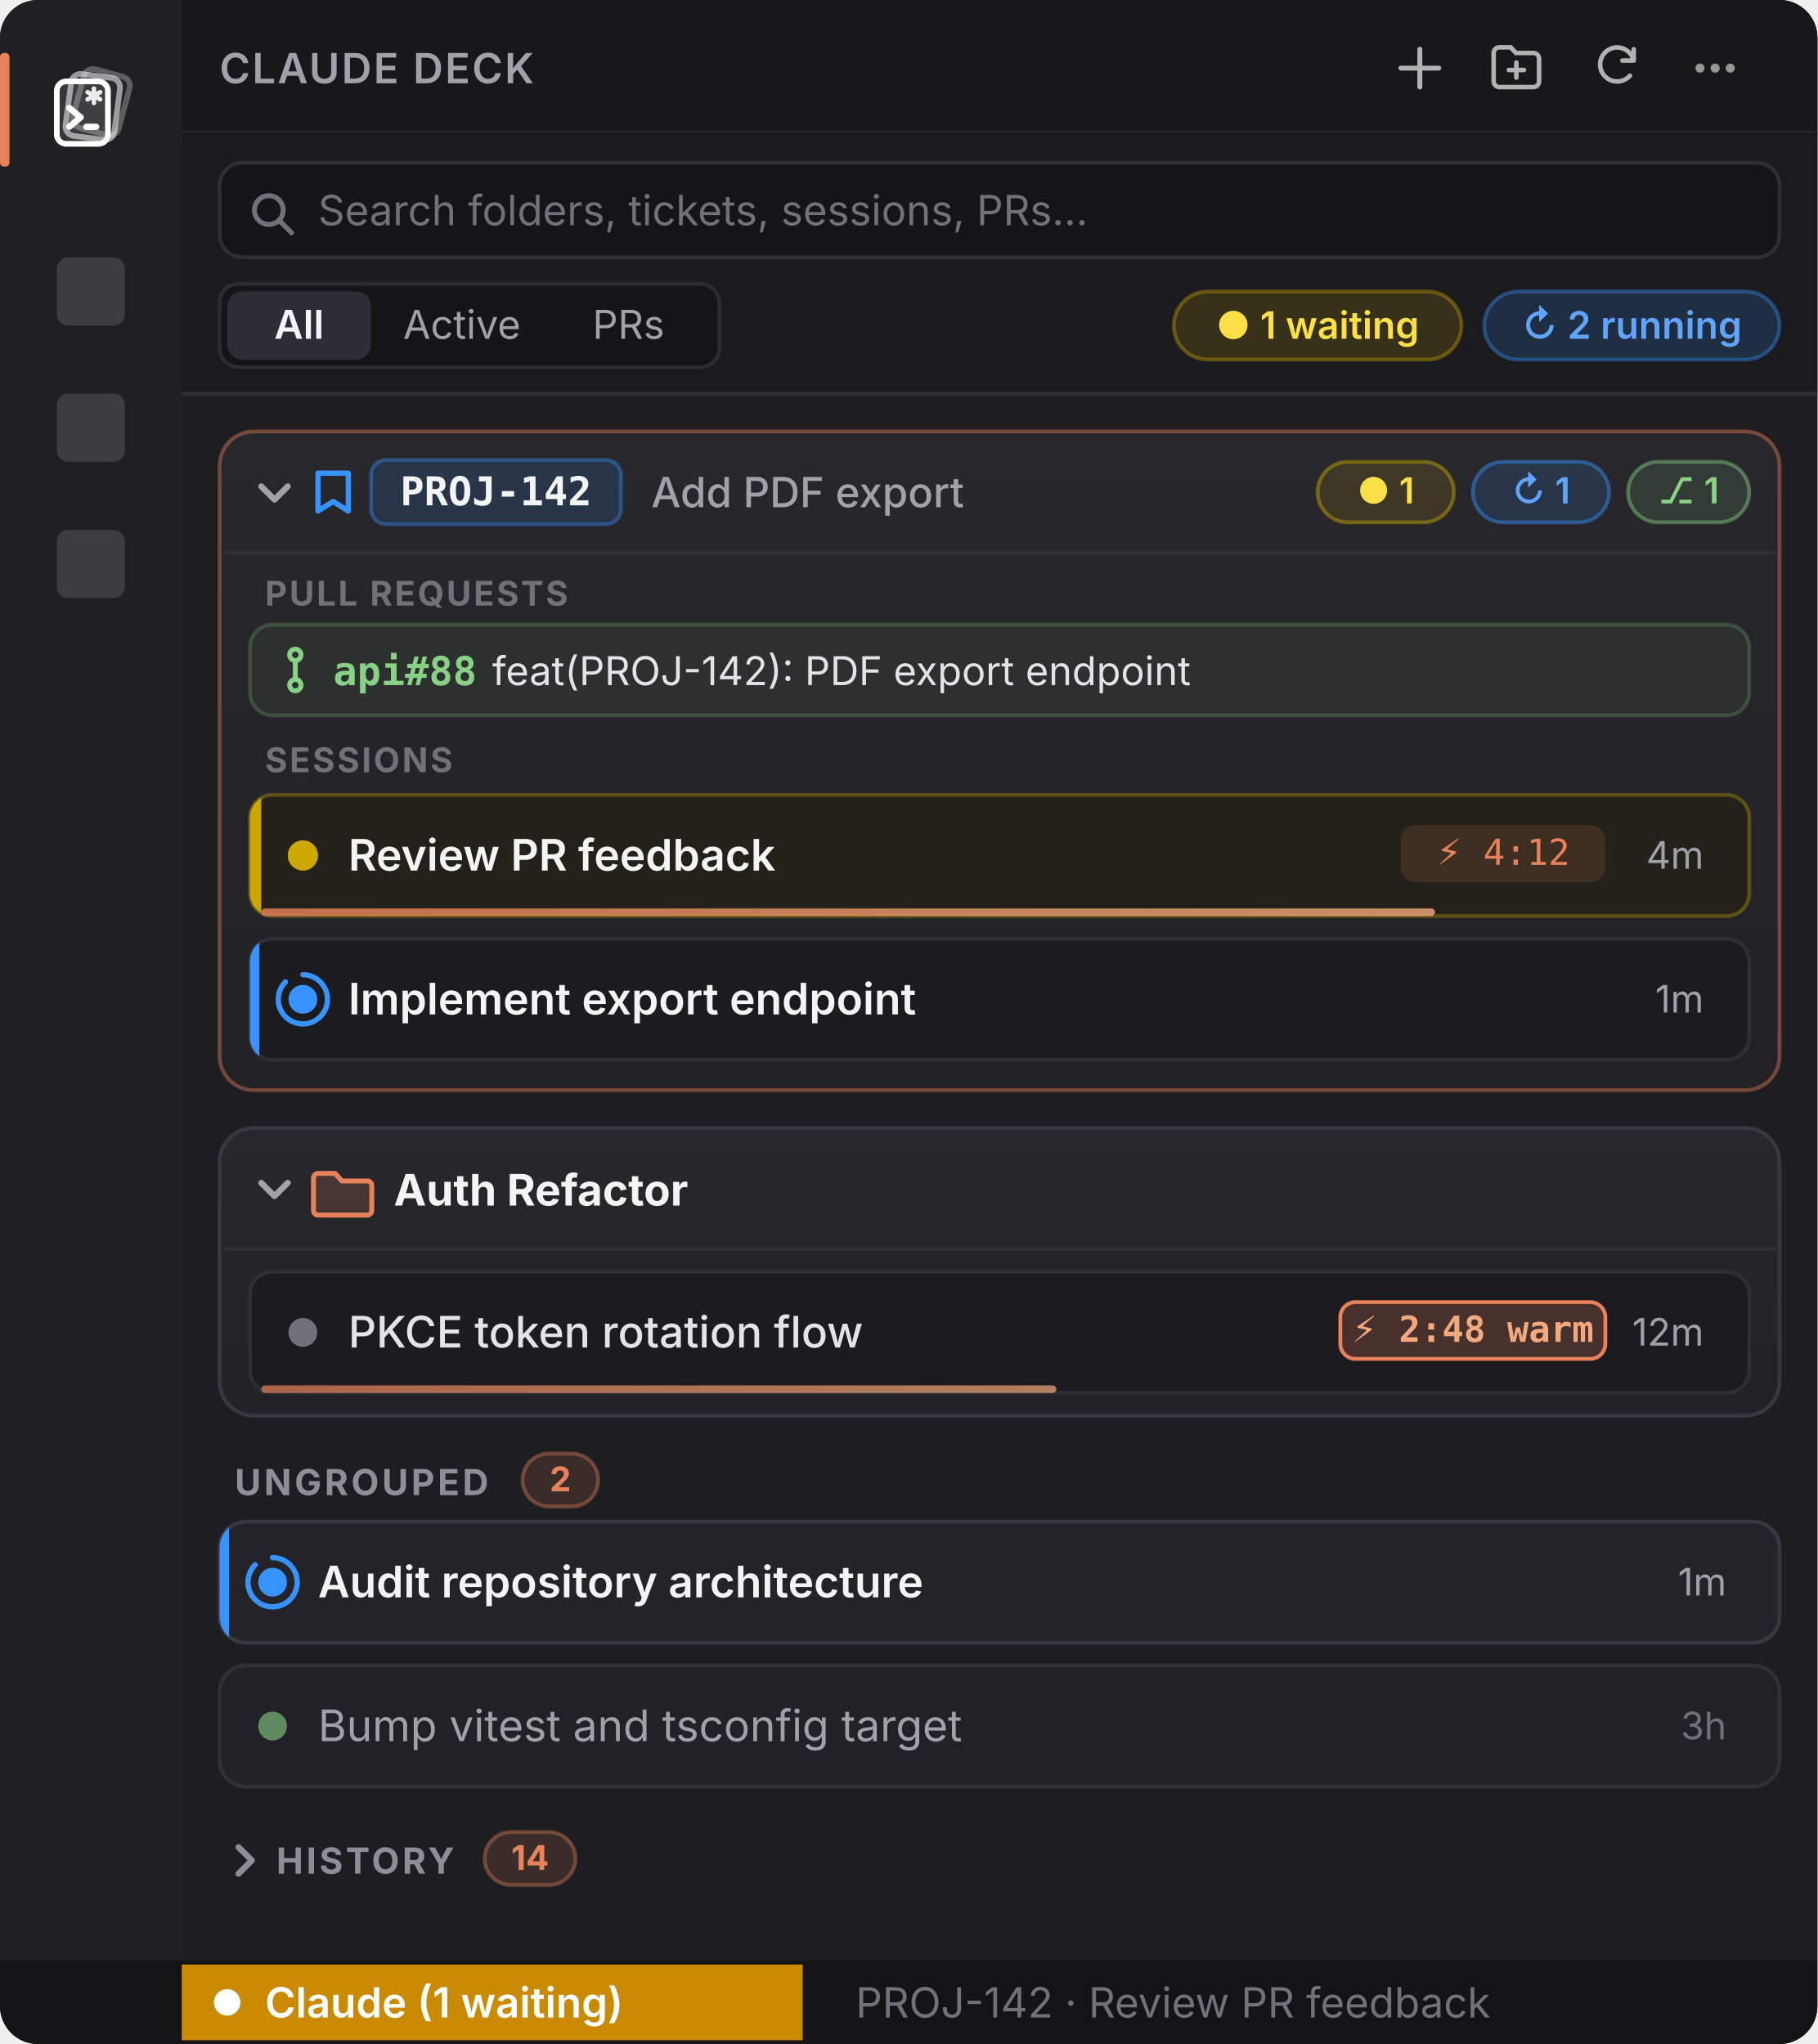
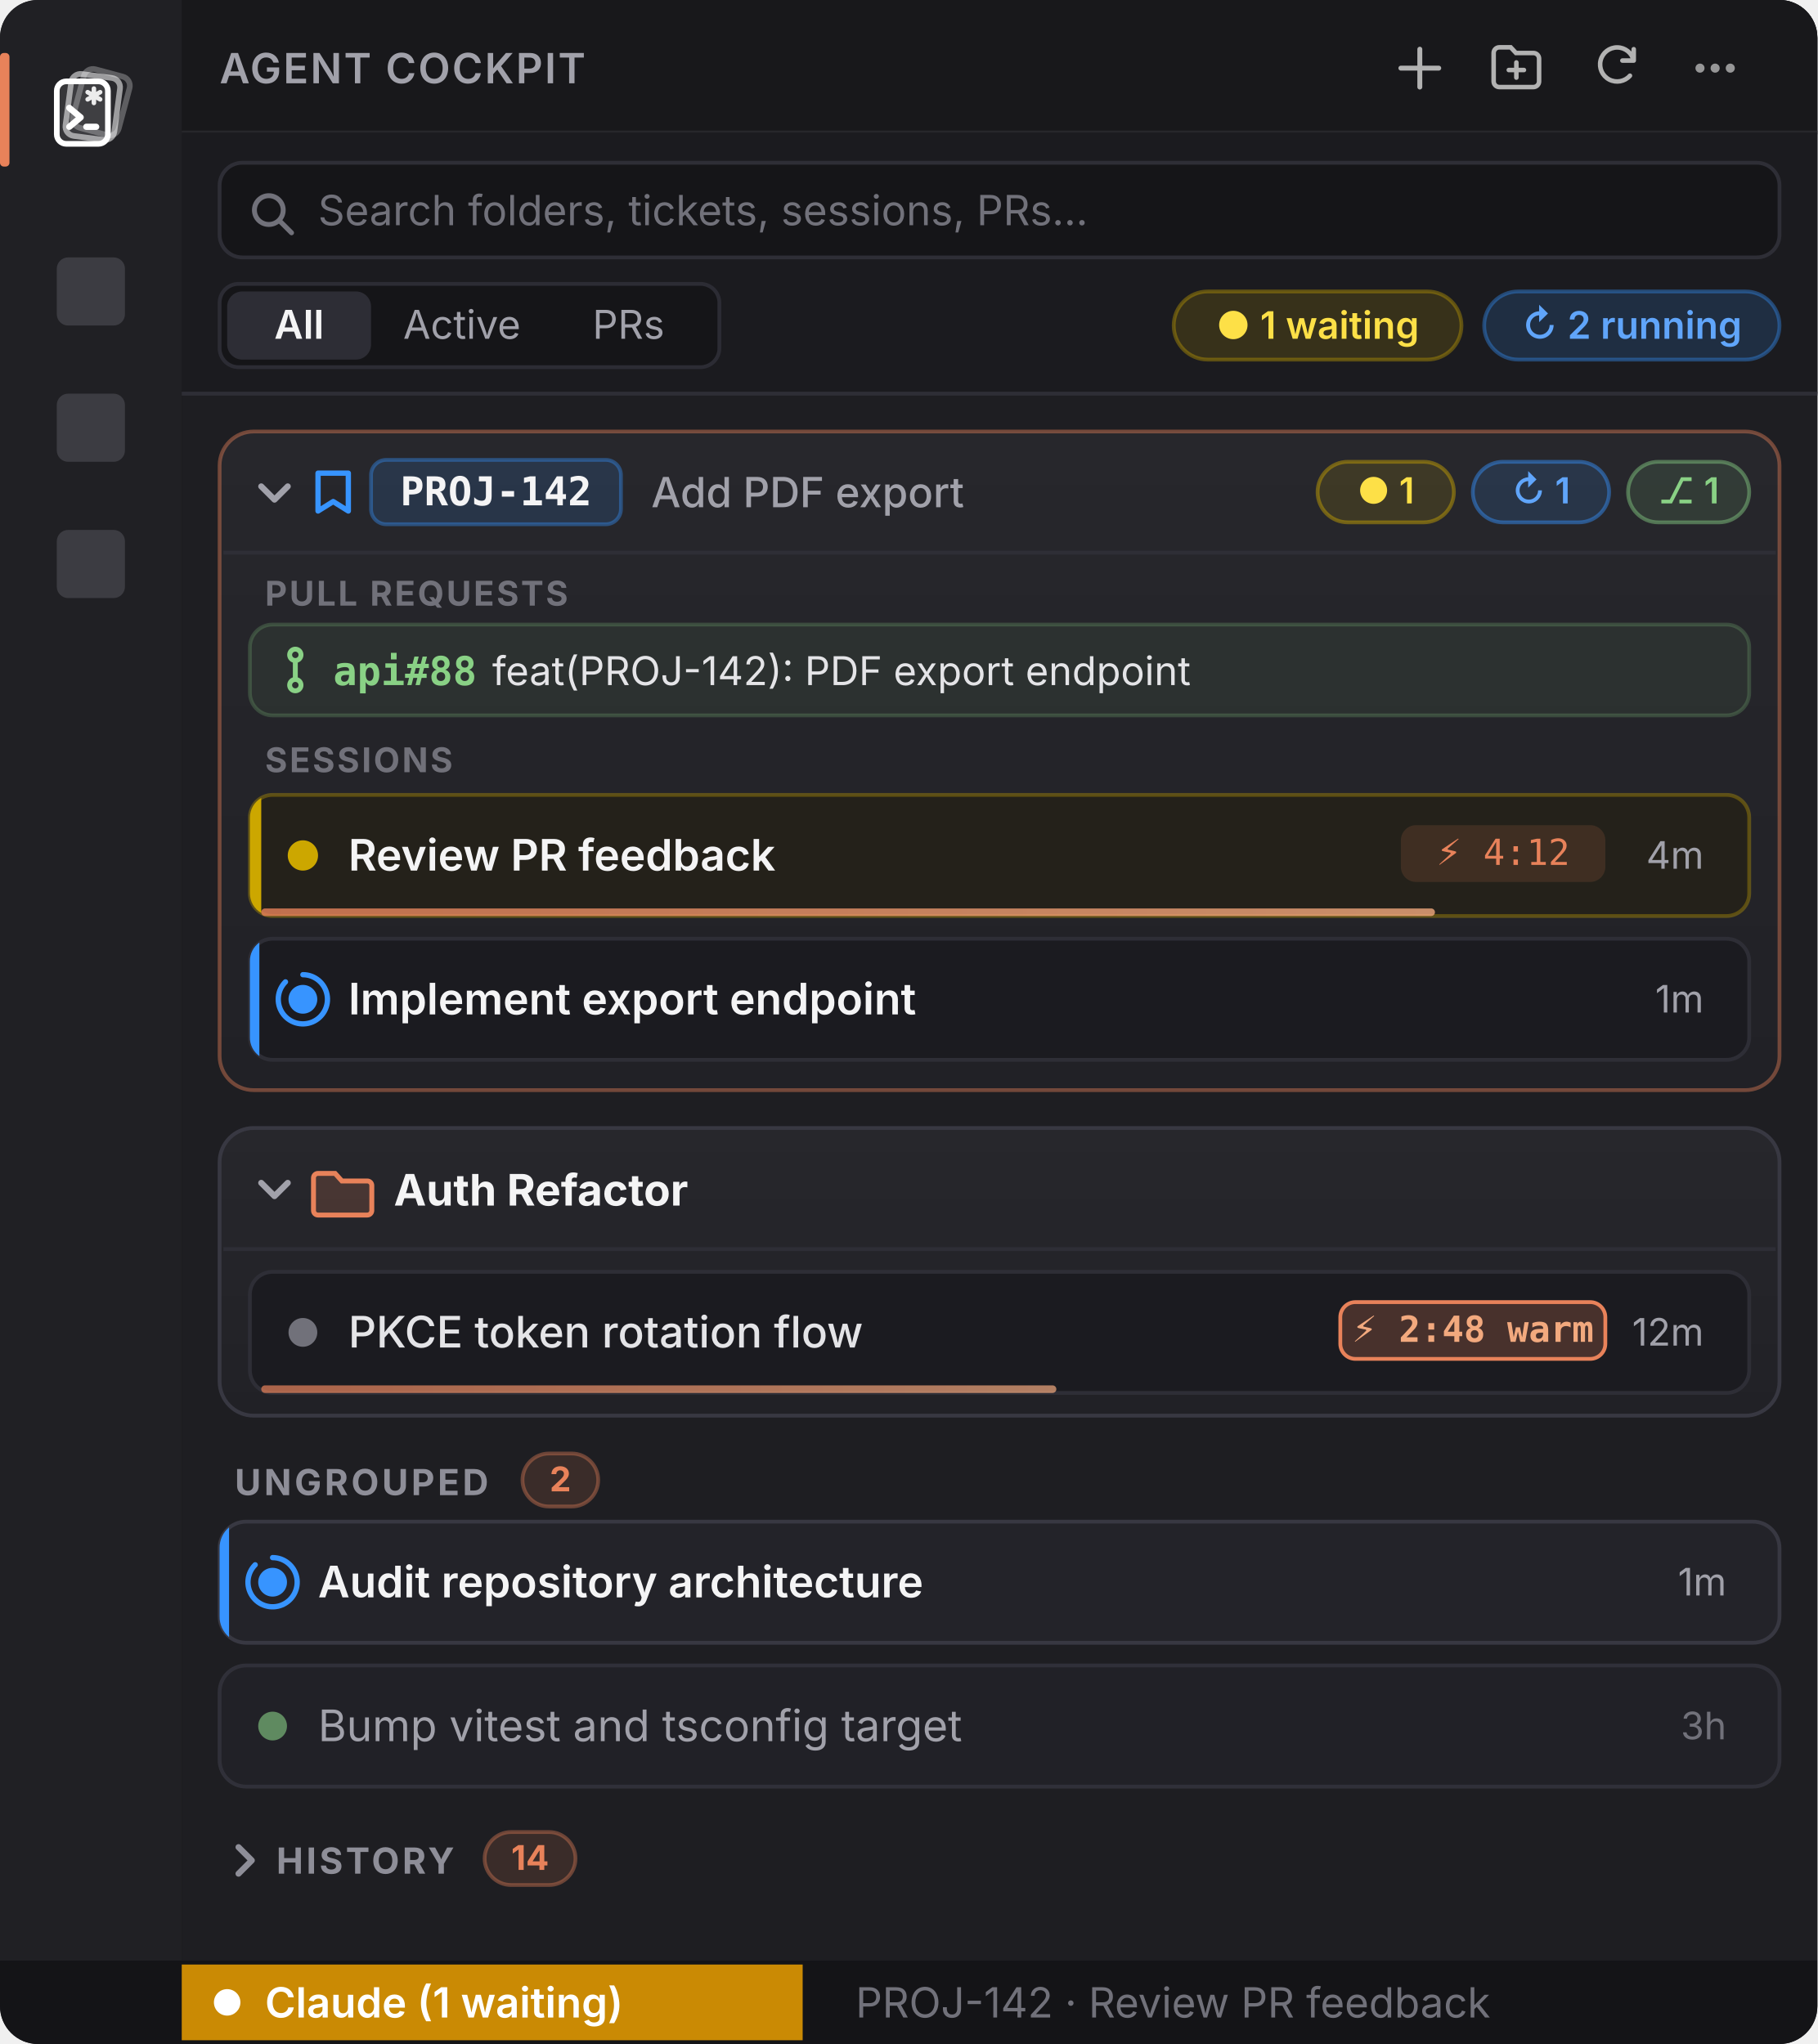
<svg xmlns="http://www.w3.org/2000/svg" width="480" height="540" viewBox="0 0 480 540" font-family="-apple-system, BlinkMacSystemFont, 'Segoe UI', Inter, Helvetica, Arial, sans-serif" font-size="12">
  <defs>
    <clipPath id="frame">
      <rect width="480" height="540" rx="10" />
    </clipPath>
    <linearGradient id="cardGrad" x1="0" y1="0" x2="0" y2="1">
      <stop offset="0%" stop-color="#27272c" />
      <stop offset="100%" stop-color="#212126" />
    </linearGradient>
    <linearGradient id="brandGrad" x1="0" y1="0" x2="1" y2="1">
      <stop offset="0%" stop-color="#e8825a" />
      <stop offset="100%" stop-color="#c96442" />
    </linearGradient>
    <linearGradient id="cacheGrad" x1="0" y1="0" x2="1" y2="0">
      <stop offset="0%" stop-color="#e8825a" />
      <stop offset="100%" stop-color="#f2a97e" />
    </linearGradient>
  </defs>
  <g clip-path="url(#frame)">
    <rect width="480" height="540" fill="#18181b" />
    <rect width="48" height="518" fill="#202024" />
    <rect x="0" y="14" width="2.5" height="30" rx="1" fill="#e8825a" />
    <g transform="translate(12 17)" fill="none" stroke="#ffffff" stroke-width="1.5" stroke-linecap="round" stroke-linejoin="round">
      <rect x="8.5" y="2" width="12.5" height="16" rx="2.5" fill="#ffffff" fill-opacity="0.04" opacity="0.28" transform="rotate(15 14.75 10)" />
      <rect x="6" y="3" width="13" height="16.5" rx="2.5" fill="#ffffff" fill-opacity="0.06" opacity="0.55" transform="rotate(7.5 12.5 11.25)" />
      <rect x="3" y="4.5" width="13.5" height="16.5" rx="2.5" fill="#ffffff" fill-opacity="0.1" />
      <g transform="translate(12.8 8.3)" stroke-width="1.2" opacity="0.9">
        <line x1="0" y1="-1.9" x2="0" y2="1.9" />
        <line x1="-1.65" y1="-0.95" x2="1.65" y2="0.95" />
        <line x1="-1.65" y1="0.95" x2="1.65" y2="-0.95" />
      </g>
      <path d="M6.3 11.5l3 2.5-3 2.5" stroke-width="1.65" />
      <line x1="10.8" y1="16.5" x2="13.4" y2="16.5" stroke-width="1.65" />
    </g>
    <g fill="#71717a" opacity=".35">
      <rect x="15" y="68" width="18" height="18" rx="3" />
      <rect x="15" y="104" width="18" height="18" rx="3" />
      <rect x="15" y="140" width="18" height="18" rx="3" />
    </g>
    <rect x="48" width="432" height="518" fill="#1e1e22" />
    <rect x="48" y="0" width="432" height="35" fill="#18181b" />
    <line x1="48" y1="35" x2="480" y2="35" stroke="#27272b" />
-     <text x="58" y="22" fill="#a1a1aa" font-size="11" font-weight="600" letter-spacing="0.5">CLAUDE DECK</text>
+     <text x="58" y="22" fill="#a1a1aa" font-size="11" font-weight="600" letter-spacing="0.5">AGENT COCKPIT</text>
    <g transform="translate(366 9)" opacity="0.85">
      <rect width="18" height="18" rx="3" fill="transparent" />
      <path d="M9 4v10M4 9h10" fill="none" stroke="#cccccc" stroke-width="1.3" stroke-linecap="round" />
    </g>
    <g transform="translate(392 9)" opacity="0.85">
      <rect width="18" height="18" rx="3" fill="transparent" />
      <path d="M2.5 5A1.5 1.5 0 0 1 4 3.5h3l1.4 1.5H13A1.5 1.5 0 0 1 14.5 6.5v6A1.5 1.5 0 0 1 13 14H4a1.5 1.5 0 0 1-1.5-1.5V5z" fill="none" stroke="#cccccc" stroke-width="1.2" />
      <path d="M8.5 7.5v4M6.5 9.5h4" fill="none" stroke="#cccccc" stroke-width="1.2" stroke-linecap="round" />
    </g>
    <g transform="translate(418 9)" opacity="0.85">
      <rect width="18" height="18" rx="3" fill="transparent" />
      <path d="M13.5 7A4.5 4.5 0 1 0 12.5 11M13.5 4v3h-3" fill="none" stroke="#cccccc" stroke-width="1.2" stroke-linecap="round" stroke-linejoin="round" />
    </g>
    <g transform="translate(444 9)" opacity="0.7">
      <circle cx="5" cy="9" r="1.2" fill="#cccccc" />
      <circle cx="9" cy="9" r="1.2" fill="#cccccc" />
      <circle cx="13" cy="9" r="1.2" fill="#cccccc" />
    </g>
    <rect x="48" y="35" width="432" height="69" fill="#1b1b1f" />
    <line x1="48" y1="104" x2="480" y2="104" stroke="#2e2e36" />
    <g transform="translate(58 43)">
      <rect width="412" height="25" rx="6" fill="#151518" stroke="#2e2e36" />
      <circle cx="13" cy="12.5" r="3.8" fill="none" stroke="#71717a" stroke-width="1.3" />
      <line x1="16" y1="15.5" x2="19" y2="18.5" stroke="#71717a" stroke-width="1.3" stroke-linecap="round" />
      <text x="26" y="16.5" fill="#71717a" font-size="11">Search folders, tickets, sessions, PRs…</text>
    </g>
    <g transform="translate(58 75)">
      <rect width="132" height="22" rx="5" fill="#151518" stroke="#2c2c34" />
      <rect x="2" y="2" width="38" height="18" rx="4" fill="#2d2d35" />
      <text x="21" y="14.5" text-anchor="middle" fill="#f4f4f5" font-size="10.5" font-weight="600">All</text>
      <text x="64" y="14.5" text-anchor="middle" fill="#a1a1aa" font-size="10.5">Active</text>
      <text x="108" y="14.5" text-anchor="middle" fill="#a1a1aa" font-size="10.5">PRs</text>
      <rect x="252" y="2" width="76" height="18" rx="9" fill="#cca700" fill-opacity="0.16" stroke="#cca700" stroke-opacity="0.38" />
      <text x="290" y="14.5" text-anchor="middle" fill="#fde047" font-size="10" font-weight="600">● 1 waiting</text>
      <rect x="334" y="2" width="78" height="18" rx="9" fill="#3794ff" fill-opacity="0.16" stroke="#3794ff" stroke-opacity="0.38" />
      <text x="373" y="14.5" text-anchor="middle" fill="#60a5fa" font-size="10" font-weight="600">↻ 2 running</text>
    </g>
    <g transform="translate(58 114)">
      <rect width="412" height="174" rx="9" fill="url(#cardGrad)" stroke="#e8825a" stroke-opacity="0.42" />
      <path d="M11 14.5l3.5 3.5 3.5-3.5" fill="none" stroke="#a1a1aa" stroke-width="1.6" stroke-linecap="round" stroke-linejoin="round" />
      <path d="M26 11h8v10l-4-2.5-4 2.5z" fill="none" stroke="#3794ff" stroke-width="1.4" stroke-linejoin="round" />
      <rect x="40" y="7.5" width="66" height="17" rx="4" fill="#3794ff" fill-opacity="0.14" stroke="#3794ff" stroke-opacity="0.38" />
      <text x="73" y="19.5" text-anchor="middle" fill="#f4f4f5" font-size="10.5" font-weight="700" font-family="ui-monospace, SFMono-Regular, Menlo, monospace">PROJ-142</text>
      <text x="114" y="20" fill="#a1a1aa" font-size="11" font-weight="500">Add PDF export</text>
      <rect x="290" y="8" width="36" height="16" rx="8" fill="#cca700" fill-opacity="0.14" stroke="#cca700" stroke-opacity="0.45" />
      <text x="308" y="19" text-anchor="middle" fill="#fde047" font-size="9.5" font-weight="600">● 1</text>
      <rect x="331" y="8" width="36" height="16" rx="8" fill="#3794ff" fill-opacity="0.14" stroke="#3794ff" stroke-opacity="0.45" />
      <text x="349" y="19" text-anchor="middle" fill="#60a5fa" font-size="9.5" font-weight="600">↻ 1</text>
      <rect x="372" y="8" width="32" height="16" rx="8" fill="#89d185" fill-opacity="0.12" stroke="#89d185" stroke-opacity="0.45" />
      <text x="388" y="19" text-anchor="middle" fill="#89d185" font-size="9.5" font-weight="600">⎇ 1</text>
      <line x1="1" y1="32" x2="411" y2="32" stroke="#2e2e36" />
      <text x="12" y="46" fill="#71717a" font-size="9" font-weight="700" letter-spacing="0.6">PULL REQUESTS</text>
      <g transform="translate(8 51)">
        <rect width="396" height="24" rx="6" fill="#89d185" fill-opacity="0.07" stroke="#89d185" stroke-opacity="0.22" />
        <circle cx="12" cy="8" r="1.5" fill="none" stroke="#89d185" stroke-width="1.3" />
        <circle cx="12" cy="16" r="1.5" fill="none" stroke="#89d185" stroke-width="1.3" />
        <line x1="12" y1="9.5" x2="12" y2="14.5" stroke="#89d185" stroke-width="1.3" />
        <text x="22" y="16" fill="#89d185" font-size="10.5" font-weight="600" font-family="ui-monospace, SFMono-Regular, Menlo, monospace">api#88</text>
        <text x="64" y="16" fill="#e4e4e7" font-size="10.5">feat(PROJ-142): PDF export endpoint</text>
      </g>
      <text x="12" y="90" fill="#71717a" font-size="9" font-weight="700" letter-spacing="0.6">SESSIONS</text>
      <g transform="translate(8 96)">
        <rect width="396" height="32" rx="6" fill="#24211a" stroke="#cca700" stroke-opacity="0.35" />
        <path d="M0 6a6 6 0 0 1 3 -5.2v30.4a6 6 0 0 1 -3 -5.2z" fill="#cca700" />
        <circle cx="14" cy="16" r="4" fill="#cca700">
          <animate attributeName="opacity" values="1;0.35;1" dur="1.5s" repeatCount="indefinite" />
        </circle>
        <text x="26" y="20" fill="#f4f4f5" font-size="11.5" font-weight="600">Review PR feedback</text>
        <rect x="304" y="8" width="54" height="15" rx="4" fill="#e8825a" fill-opacity="0.14" />
        <text x="331" y="18.5" text-anchor="middle" fill="#e8825a" font-size="9.5" font-family="ui-monospace, SFMono-Regular, Menlo, monospace">⚡ 4:12</text>
        <text x="384" y="19.5" text-anchor="end" fill="#a1a1aa" font-size="10">4m</text>
        <rect x="3" y="30" width="310" height="2" rx="1" fill="url(#cacheGrad)" opacity="0.8" />
      </g>
      <g transform="translate(8 134)">
        <rect width="396" height="32" rx="6" fill="#1b1b20" stroke="#2e2e36" />
        <path d="M0 6a6 6 0 0 1 2.5 -5v30a6 6 0 0 1 -2.5 -5z" fill="#3794ff" />
        <circle cx="14" cy="16" r="3.8" fill="#3794ff">
          <animate attributeName="opacity" values="1;0.45;1" dur="1.3s" repeatCount="indefinite" />
        </circle>
        <path d="M14 9.5a6.5 6.5 0 1 1 -4.6 1.9" fill="none" stroke="#3794ff" stroke-width="1.4" stroke-linecap="round">
          <animateTransform attributeName="transform" type="rotate" from="0 14 16" to="360 14 16" dur="1.1s" repeatCount="indefinite" />
        </path>
        <text x="26" y="20" fill="#f4f4f5" font-size="11.5" font-weight="600">Implement export endpoint</text>
        <text x="384" y="19.5" text-anchor="end" fill="#a1a1aa" font-size="10">1m</text>
      </g>
    </g>
    <g transform="translate(58 298)">
      <rect width="412" height="76" rx="9" fill="url(#cardGrad)" stroke="#383842" />
      <path d="M11 14.5l3.5 3.5 3.5-3.5" fill="none" stroke="#a1a1aa" stroke-width="1.6" stroke-linecap="round" stroke-linejoin="round" />
      <path d="M26 12h4.5l1.8 2h6.7a1.2 1.2 0 0 1 1.2 1.2v6.6a1.2 1.2 0 0 1-1.2 1.2H26a1.2 1.2 0 0 1-1.2-1.2V13.2A1.2 1.2 0 0 1 26 12z" fill="#e8825a" fill-opacity="0.18" stroke="#e8825a" stroke-width="1.3" />
      <text x="46" y="20.5" fill="#f4f4f5" font-size="11.5" font-weight="700">Auth Refactor</text>
      <line x1="1" y1="32" x2="411" y2="32" stroke="#2e2e36" />
      <g transform="translate(8 38)">
        <rect width="396" height="32" rx="6" fill="#1b1b20" stroke="#2e2e36" />
        <circle cx="14" cy="16" r="3.8" fill="#71717a" />
        <text x="26" y="20" fill="#e4e4e7" font-size="11.5" font-weight="500">PKCE token rotation flow</text>
        <rect x="288" y="8" width="70" height="15" rx="4" fill="#e8825a" fill-opacity="0.22" stroke="#e8825a" stroke-width="1" />
        <text x="323" y="18.5" text-anchor="middle" fill="#f2a97e" font-size="9.5" font-weight="600" font-family="ui-monospace, SFMono-Regular, Menlo, monospace">⚡ 2:48 warm</text>
        <text x="384" y="19.5" text-anchor="end" fill="#a1a1aa" font-size="10">12m</text>
        <rect x="3" y="30" width="210" height="2" rx="1" fill="url(#cacheGrad)" opacity="0.7" />
      </g>
    </g>
    <g transform="translate(58 384)">
      <text x="4" y="11" fill="#8e8e98" font-size="9.5" font-weight="700" letter-spacing="0.8">UNGROUPED</text>
      <rect x="80" y="0" width="20" height="14" rx="7" fill="#e8825a" fill-opacity="0.14" stroke="#e8825a" stroke-opacity="0.38" />
      <text x="90" y="10" text-anchor="middle" fill="#e8825a" font-size="9" font-weight="700">2</text>
      <g transform="translate(0 18)">
        <rect width="412" height="32" rx="7" fill="#232329" stroke="#383842" />
        <path d="M0 7a7 7 0 0 1 2.5 -5.5v29a7 7 0 0 1 -2.5 -5.5z" fill="#3794ff" />
        <circle cx="14" cy="16" r="3.8" fill="#3794ff">
          <animate attributeName="opacity" values="1;0.45;1" dur="1.3s" repeatCount="indefinite" />
        </circle>
        <path d="M14 9.5a6.5 6.5 0 1 1 -4.6 1.9" fill="none" stroke="#3794ff" stroke-width="1.4" stroke-linecap="round">
          <animateTransform attributeName="transform" type="rotate" from="0 14 16" to="360 14 16" dur="1.1s" repeatCount="indefinite" />
        </path>
        <text x="26" y="20" fill="#f4f4f5" font-size="11.5" font-weight="600">Audit repository architecture</text>
        <text x="398" y="19.5" text-anchor="end" fill="#a1a1aa" font-size="10">1m</text>
      </g>
      <g transform="translate(0 56)">
        <rect width="412" height="32" rx="7" fill="#232329" stroke="#383842" opacity="0.72" />
        <circle cx="14" cy="16" r="3.8" fill="#89d185" opacity="0.6" />
        <text x="26" y="20" fill="#a1a1aa" font-size="11.5">Bump vitest and tsconfig target</text>
        <text x="398" y="19.5" text-anchor="end" fill="#71717a" font-size="10">3h</text>
      </g>
    </g>
    <g transform="translate(58 484)">
      <path d="M5 4l3.5 3.5L5 11" fill="none" stroke="#8e8e98" stroke-width="1.6" stroke-linecap="round" stroke-linejoin="round" />
      <text x="15" y="11" fill="#8e8e98" font-size="9.5" font-weight="700" letter-spacing="0.8">HISTORY</text>
      <rect x="70" y="0" width="24" height="14" rx="7" fill="#e8825a" fill-opacity="0.14" stroke="#e8825a" stroke-opacity="0.38" />
      <text x="82" y="10" text-anchor="middle" fill="#e8825a" font-size="9" font-weight="700">14</text>
    </g>
    <rect y="518" width="480" height="22" fill="#141417" />
    <rect x="48" y="519" width="164" height="20" fill="#ca8a04" />
    <circle cx="60" cy="529" r="3.5" fill="#ffffff" />
    <text x="70" y="533" fill="#ffffff" font-size="11" font-weight="600">Claude (1 waiting)</text>
    <text x="226" y="533" fill="#71717a" font-size="11">PROJ-142 · Review PR feedback</text>
  </g>
</svg>
